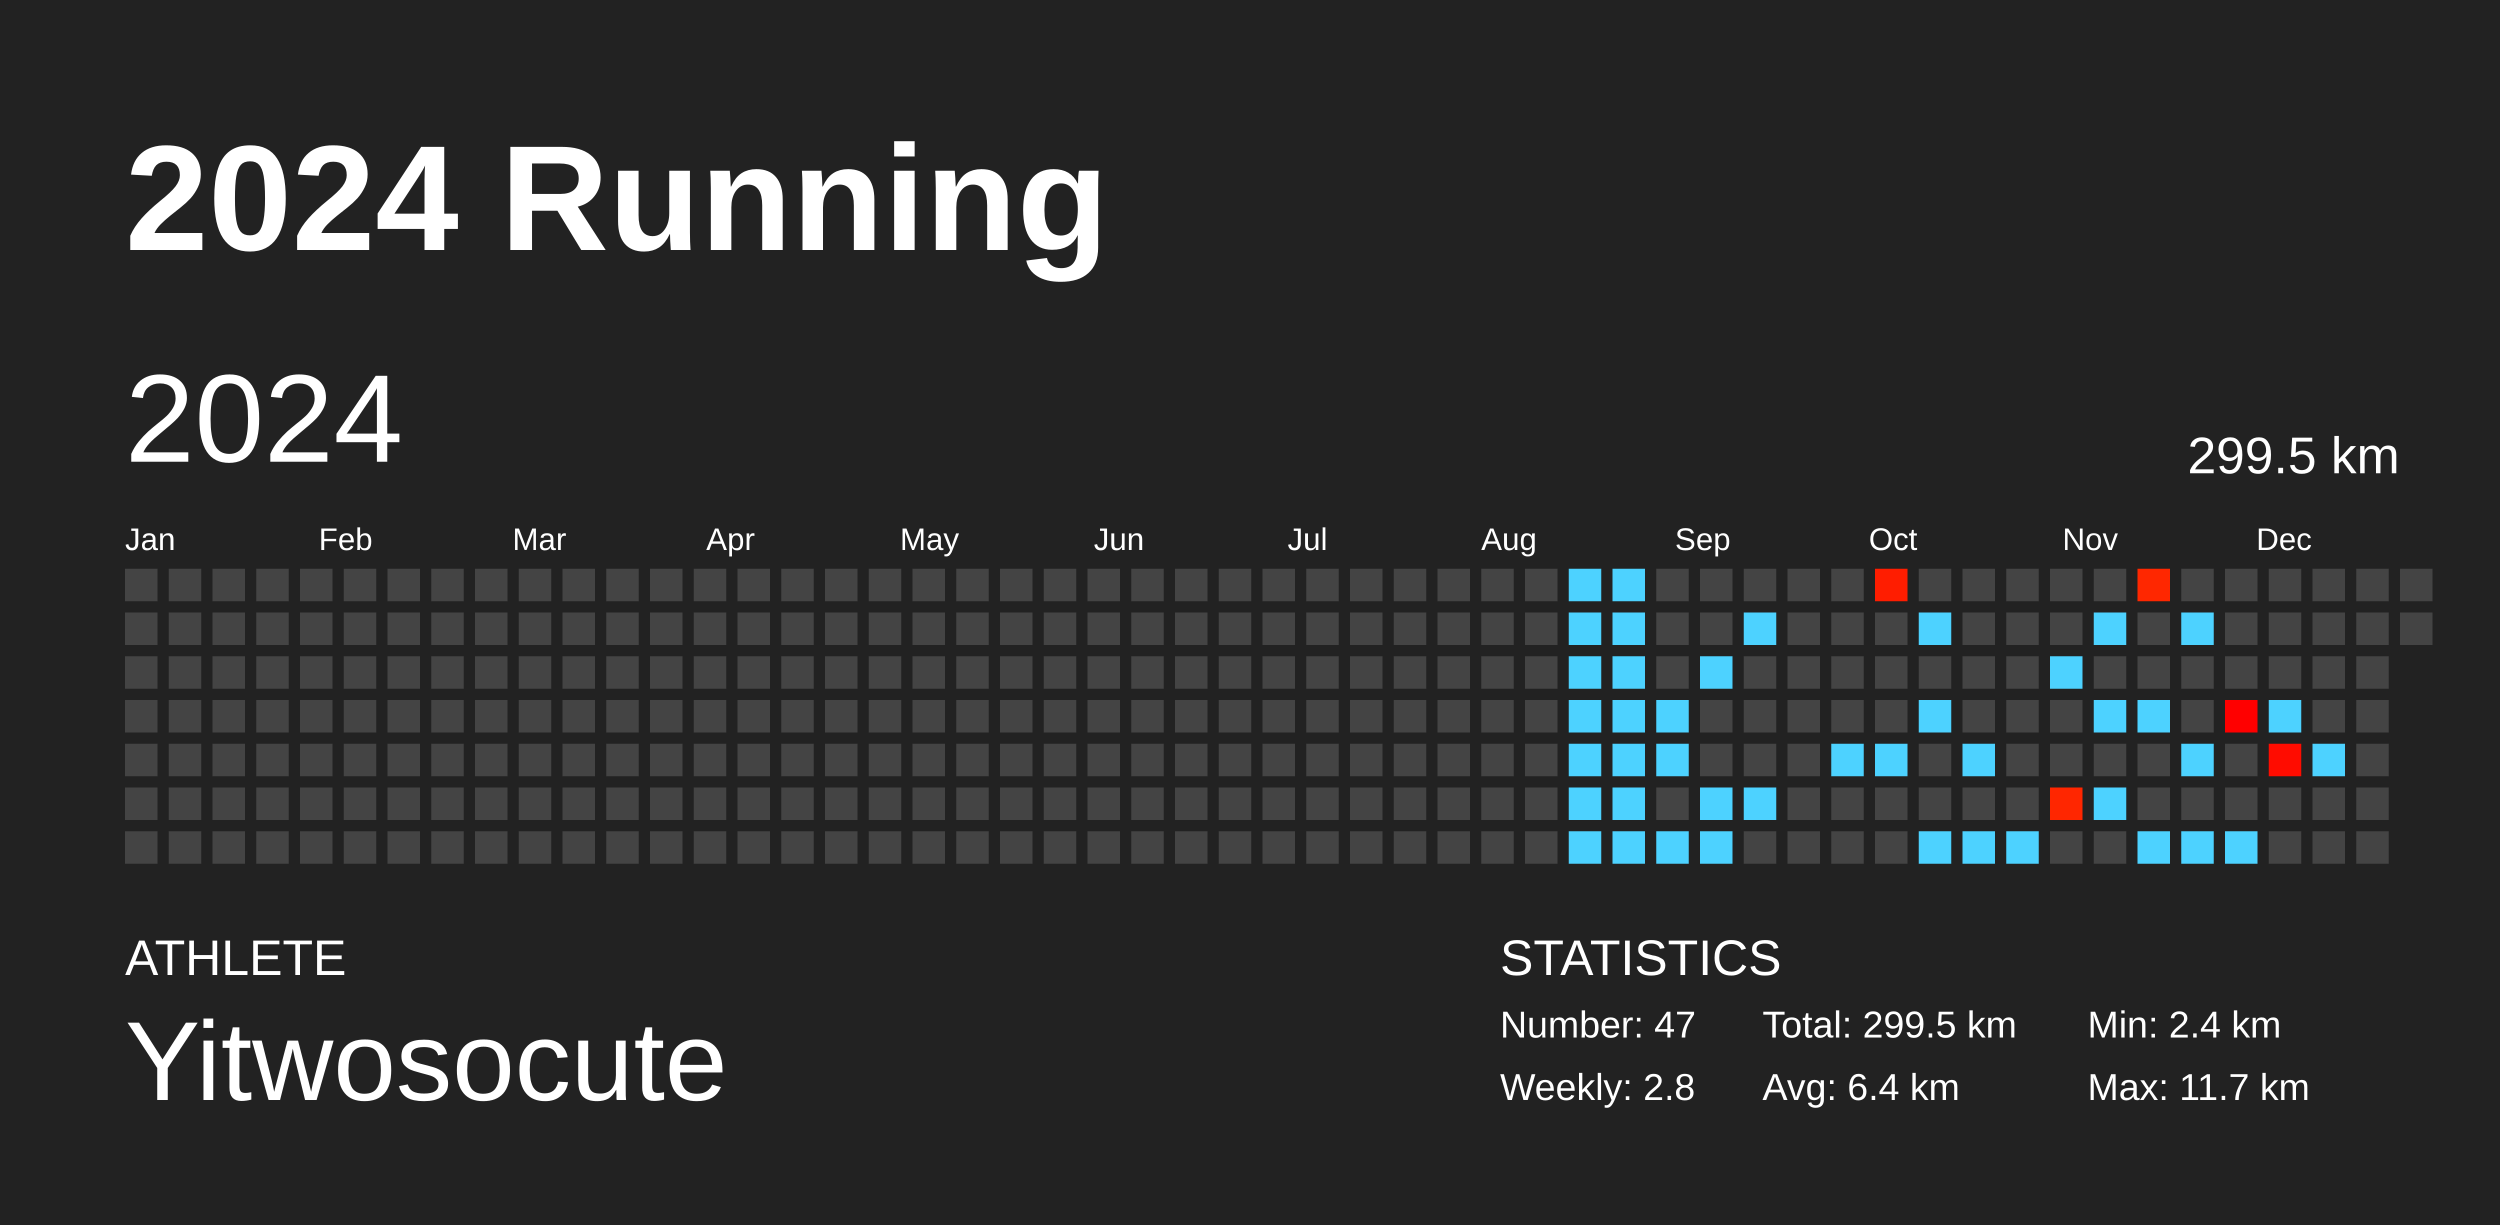
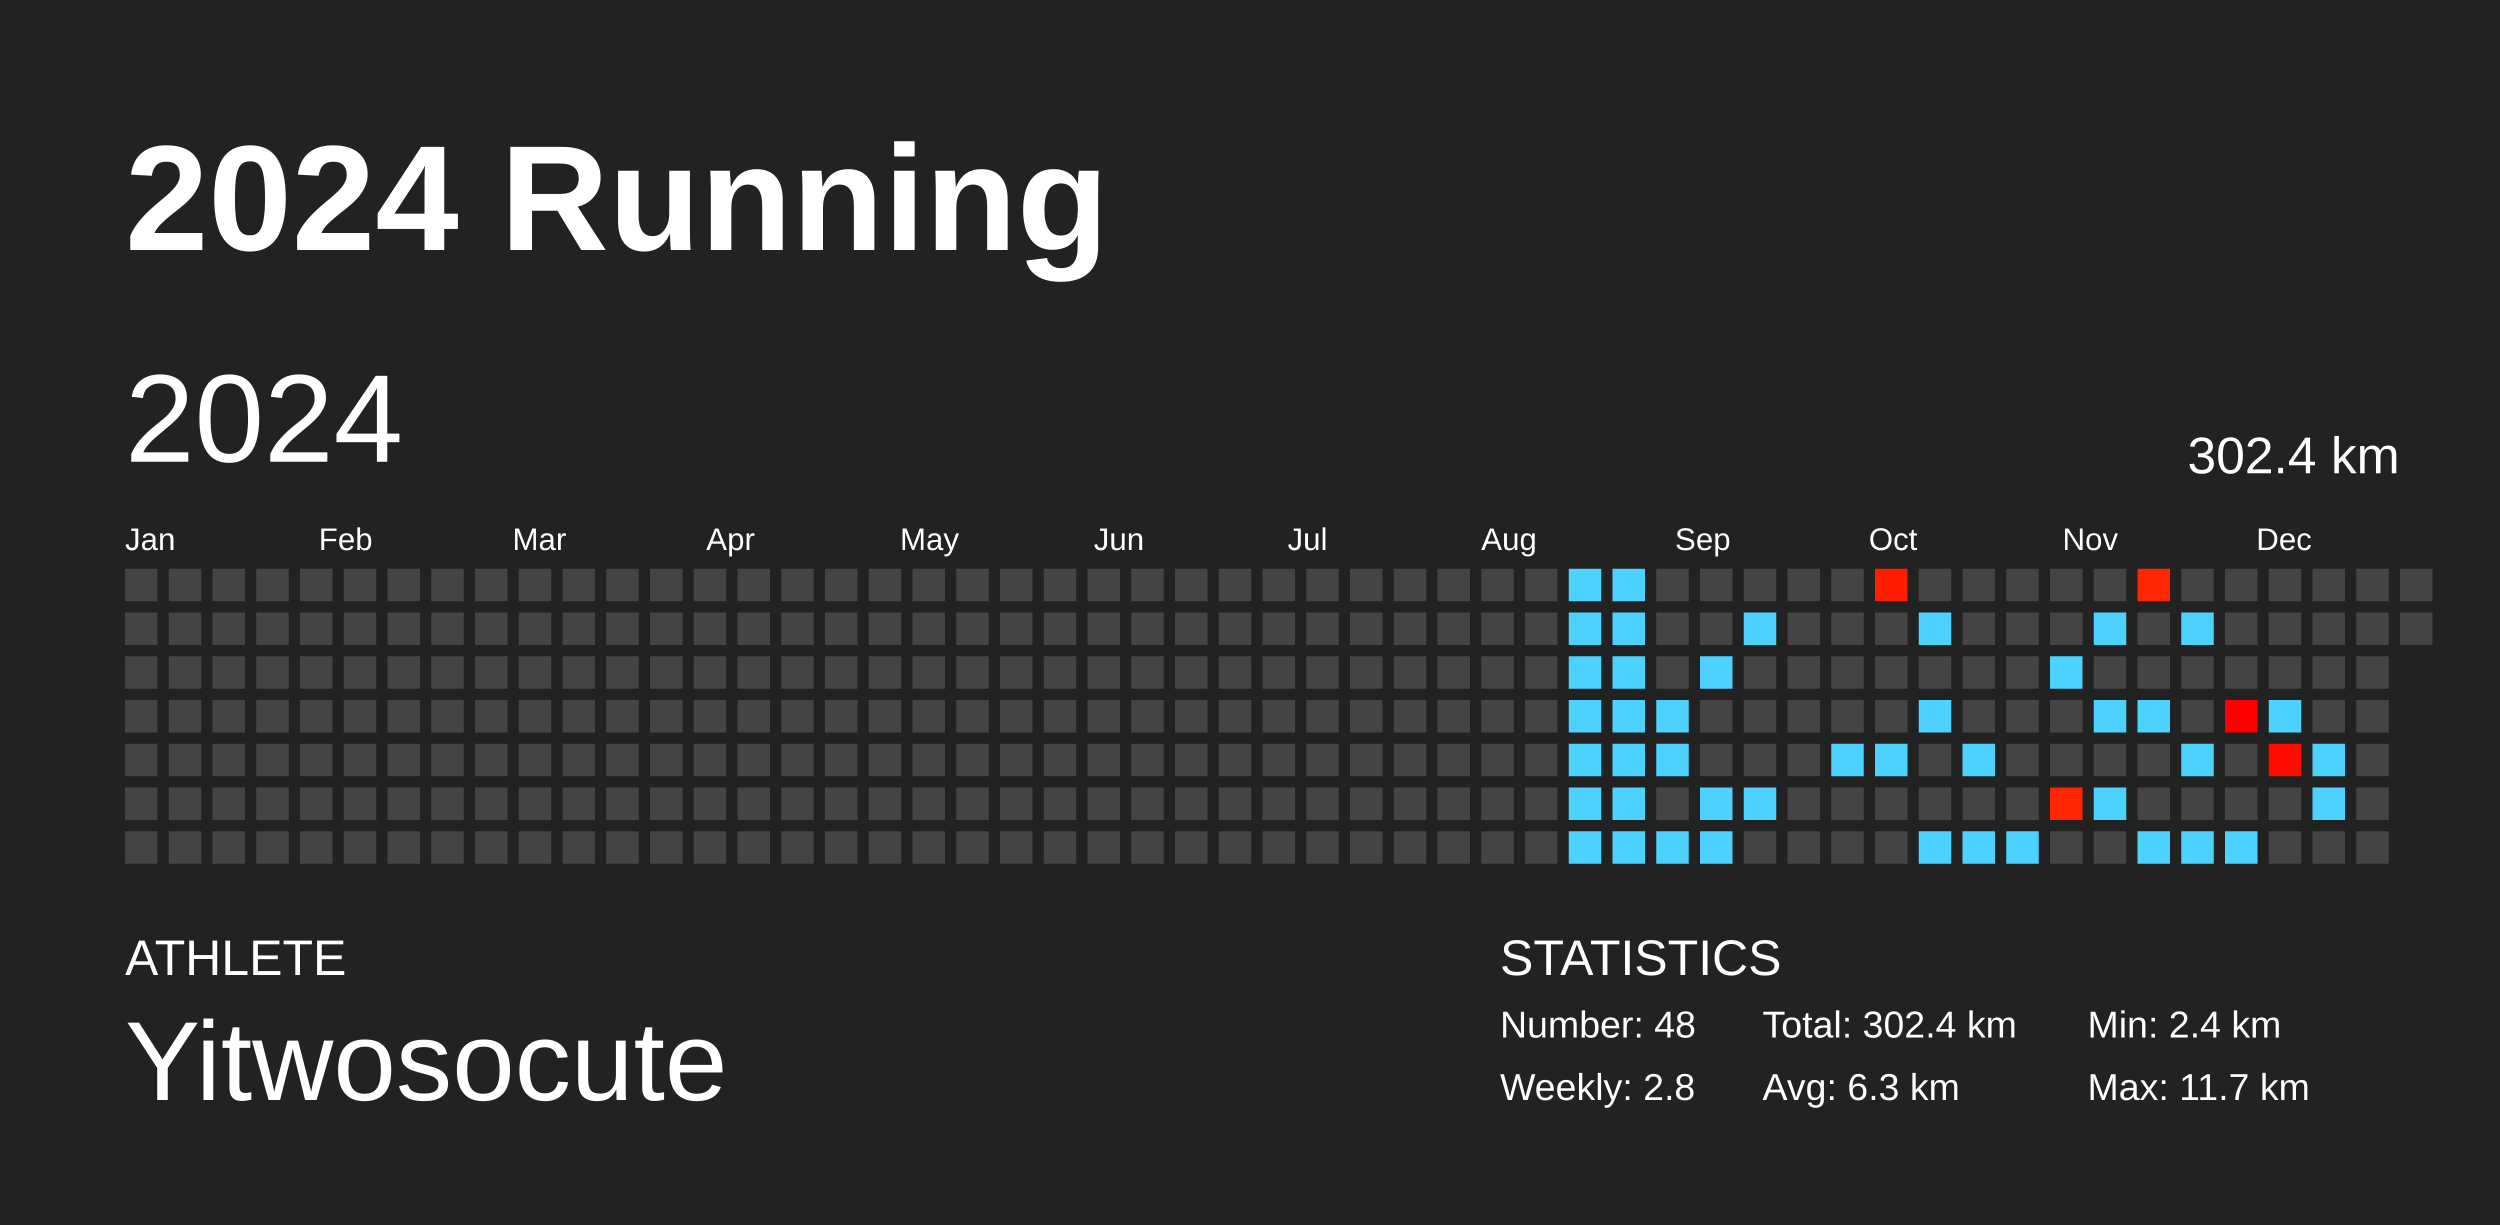
<svg xmlns="http://www.w3.org/2000/svg" baseProfile="full" height="98mm" version="1.1" viewBox="0,0,200,98" width="200mm">
  <defs />
  <rect fill="#222222" height="98" width="200" x="0" y="0" />
  <text fill="#FFFFFF" style="font-size:12px; font-family:Arial; font-weight:bold;" x="10" y="20">2024 Running</text>
  <text fill="#FFFFFF" style="font-size:4px; font-family:Arial" x="10" y="78">ATHLETE</text>
  <text fill="#FFFFFF" style="font-size:9px; font-family:Arial" x="10" y="88">Yitwosocute</text>
  <text fill="#FFFFFF" style="font-size:4px; font-family:Arial" x="120" y="78">STATISTICS</text>
-   <text fill="#FFFFFF" style="font-size:3px; font-family:Arial" x="120" y="83">Number: 47</text>
+   <text fill="#FFFFFF" style="font-size:3px; font-family:Arial" x="120" y="83">Number: 48</text>
  <text fill="#FFFFFF" style="font-size:3px; font-family:Arial" x="120" y="88">Weekly: 2.8</text>
-   <text fill="#FFFFFF" style="font-size:3px; font-family:Arial" x="141" y="83">Total: 299.5 km</text>
-   <text fill="#FFFFFF" style="font-size:3px; font-family:Arial" x="141" y="88">Avg: 6.4 km</text>
+   <text fill="#FFFFFF" style="font-size:3px; font-family:Arial" x="141" y="83">Total: 302.4 km</text>
+   <text fill="#FFFFFF" style="font-size:3px; font-family:Arial" x="141" y="88">Avg: 6.3 km</text>
  <text fill="#FFFFFF" style="font-size:3px; font-family:Arial" x="167" y="83">Min: 2.4 km</text>
  <text fill="#FFFFFF" style="font-size:3px; font-family:Arial" x="167" y="88">Max: 11.7 km</text>
  <text dominant-baseline="hanging" fill="#FFFFFF" style="font-size:10.0px; font-family:Arial;" x="10" y="30">2024</text>
-   <text dominant-baseline="hanging" fill="#FFFFFF" style="font-size:4.125px; font-family:Arial;" x="175" y="35">299.5 km</text>
+   <text dominant-baseline="hanging" fill="#FFFFFF" style="font-size:4.125px; font-family:Arial;" x="175" y="35">302.4 km</text>
  <text fill="#FFFFFF" style="font-size:2.5px; font-family:Arial" x="10.0" y="44">Jan</text>
  <text fill="#FFFFFF" style="font-size:2.5px; font-family:Arial" x="25.5" y="44">Feb</text>
  <text fill="#FFFFFF" style="font-size:2.5px; font-family:Arial" x="41.0" y="44">Mar</text>
  <text fill="#FFFFFF" style="font-size:2.5px; font-family:Arial" x="56.5" y="44">Apr</text>
  <text fill="#FFFFFF" style="font-size:2.5px; font-family:Arial" x="72.0" y="44">May</text>
  <text fill="#FFFFFF" style="font-size:2.5px; font-family:Arial" x="87.5" y="44">Jun</text>
  <text fill="#FFFFFF" style="font-size:2.5px; font-family:Arial" x="103.0" y="44">Jul</text>
  <text fill="#FFFFFF" style="font-size:2.5px; font-family:Arial" x="118.5" y="44">Aug</text>
  <text fill="#FFFFFF" style="font-size:2.5px; font-family:Arial" x="134.0" y="44">Sep</text>
  <text fill="#FFFFFF" style="font-size:2.5px; font-family:Arial" x="149.5" y="44">Oct</text>
  <text fill="#FFFFFF" style="font-size:2.5px; font-family:Arial" x="165.0" y="44">Nov</text>
  <text fill="#FFFFFF" style="font-size:2.5px; font-family:Arial" x="180.5" y="44">Dec</text>
  <rect fill="#444444" height="2.6" width="2.6" x="10.0" y="45.5" />
  <rect fill="#444444" height="2.6" width="2.6" x="10.0" y="49.0" />
  <rect fill="#444444" height="2.6" width="2.6" x="10.0" y="52.5" />
  <rect fill="#444444" height="2.6" width="2.6" x="10.0" y="56.0" />
  <rect fill="#444444" height="2.6" width="2.6" x="10.0" y="59.5" />
  <rect fill="#444444" height="2.6" width="2.6" x="10.0" y="63.0" />
  <rect fill="#444444" height="2.6" width="2.6" x="10.0" y="66.5" />
  <rect fill="#444444" height="2.6" width="2.6" x="13.5" y="45.5" />
  <rect fill="#444444" height="2.6" width="2.6" x="13.5" y="49.0" />
  <rect fill="#444444" height="2.6" width="2.6" x="13.5" y="52.5" />
  <rect fill="#444444" height="2.6" width="2.6" x="13.5" y="56.0" />
  <rect fill="#444444" height="2.6" width="2.6" x="13.5" y="59.5" />
  <rect fill="#444444" height="2.6" width="2.6" x="13.5" y="63.0" />
  <rect fill="#444444" height="2.6" width="2.6" x="13.5" y="66.5" />
  <rect fill="#444444" height="2.6" width="2.6" x="17.0" y="45.5" />
  <rect fill="#444444" height="2.6" width="2.6" x="17.0" y="49.0" />
  <rect fill="#444444" height="2.6" width="2.6" x="17.0" y="52.5" />
  <rect fill="#444444" height="2.6" width="2.6" x="17.0" y="56.0" />
  <rect fill="#444444" height="2.6" width="2.6" x="17.0" y="59.5" />
  <rect fill="#444444" height="2.6" width="2.6" x="17.0" y="63.0" />
  <rect fill="#444444" height="2.6" width="2.6" x="17.0" y="66.5" />
  <rect fill="#444444" height="2.6" width="2.6" x="20.5" y="45.5" />
  <rect fill="#444444" height="2.6" width="2.6" x="20.5" y="49.0" />
  <rect fill="#444444" height="2.6" width="2.6" x="20.5" y="52.5" />
  <rect fill="#444444" height="2.6" width="2.6" x="20.5" y="56.0" />
  <rect fill="#444444" height="2.6" width="2.6" x="20.5" y="59.5" />
  <rect fill="#444444" height="2.6" width="2.6" x="20.5" y="63.0" />
  <rect fill="#444444" height="2.6" width="2.6" x="20.5" y="66.5" />
  <rect fill="#444444" height="2.6" width="2.6" x="24.0" y="45.5" />
  <rect fill="#444444" height="2.6" width="2.6" x="24.0" y="49.0" />
  <rect fill="#444444" height="2.6" width="2.6" x="24.0" y="52.5" />
  <rect fill="#444444" height="2.6" width="2.6" x="24.0" y="56.0" />
  <rect fill="#444444" height="2.6" width="2.6" x="24.0" y="59.5" />
  <rect fill="#444444" height="2.6" width="2.6" x="24.0" y="63.0" />
  <rect fill="#444444" height="2.6" width="2.6" x="24.0" y="66.5" />
  <rect fill="#444444" height="2.6" width="2.6" x="27.5" y="45.5" />
  <rect fill="#444444" height="2.6" width="2.6" x="27.5" y="49.0" />
  <rect fill="#444444" height="2.6" width="2.6" x="27.5" y="52.5" />
  <rect fill="#444444" height="2.6" width="2.6" x="27.5" y="56.0" />
  <rect fill="#444444" height="2.6" width="2.6" x="27.5" y="59.5" />
  <rect fill="#444444" height="2.6" width="2.6" x="27.5" y="63.0" />
  <rect fill="#444444" height="2.6" width="2.6" x="27.5" y="66.5" />
  <rect fill="#444444" height="2.6" width="2.6" x="31.0" y="45.5" />
  <rect fill="#444444" height="2.6" width="2.6" x="31.0" y="49.0" />
  <rect fill="#444444" height="2.6" width="2.6" x="31.0" y="52.5" />
  <rect fill="#444444" height="2.6" width="2.6" x="31.0" y="56.0" />
  <rect fill="#444444" height="2.6" width="2.6" x="31.0" y="59.5" />
  <rect fill="#444444" height="2.6" width="2.6" x="31.0" y="63.0" />
  <rect fill="#444444" height="2.6" width="2.6" x="31.0" y="66.5" />
  <rect fill="#444444" height="2.6" width="2.6" x="34.5" y="45.5" />
  <rect fill="#444444" height="2.6" width="2.6" x="34.5" y="49.0" />
  <rect fill="#444444" height="2.6" width="2.6" x="34.5" y="52.5" />
  <rect fill="#444444" height="2.6" width="2.6" x="34.5" y="56.0" />
  <rect fill="#444444" height="2.6" width="2.6" x="34.5" y="59.5" />
  <rect fill="#444444" height="2.6" width="2.6" x="34.5" y="63.0" />
  <rect fill="#444444" height="2.6" width="2.6" x="34.5" y="66.5" />
  <rect fill="#444444" height="2.6" width="2.6" x="38.0" y="45.5" />
  <rect fill="#444444" height="2.6" width="2.6" x="38.0" y="49.0" />
  <rect fill="#444444" height="2.6" width="2.6" x="38.0" y="52.5" />
  <rect fill="#444444" height="2.6" width="2.6" x="38.0" y="56.0" />
  <rect fill="#444444" height="2.6" width="2.6" x="38.0" y="59.5" />
  <rect fill="#444444" height="2.6" width="2.6" x="38.0" y="63.0" />
  <rect fill="#444444" height="2.6" width="2.6" x="38.0" y="66.5" />
  <rect fill="#444444" height="2.6" width="2.6" x="41.5" y="45.5" />
  <rect fill="#444444" height="2.6" width="2.6" x="41.5" y="49.0" />
  <rect fill="#444444" height="2.6" width="2.6" x="41.5" y="52.5" />
  <rect fill="#444444" height="2.6" width="2.6" x="41.5" y="56.0" />
  <rect fill="#444444" height="2.6" width="2.6" x="41.5" y="59.5" />
  <rect fill="#444444" height="2.6" width="2.6" x="41.5" y="63.0" />
  <rect fill="#444444" height="2.6" width="2.6" x="41.5" y="66.5" />
  <rect fill="#444444" height="2.6" width="2.6" x="45.0" y="45.5" />
  <rect fill="#444444" height="2.6" width="2.6" x="45.0" y="49.0" />
  <rect fill="#444444" height="2.6" width="2.6" x="45.0" y="52.5" />
  <rect fill="#444444" height="2.6" width="2.6" x="45.0" y="56.0" />
  <rect fill="#444444" height="2.6" width="2.6" x="45.0" y="59.5" />
  <rect fill="#444444" height="2.6" width="2.6" x="45.0" y="63.0" />
  <rect fill="#444444" height="2.6" width="2.6" x="45.0" y="66.5" />
  <rect fill="#444444" height="2.6" width="2.6" x="48.5" y="45.5" />
  <rect fill="#444444" height="2.6" width="2.6" x="48.5" y="49.0" />
  <rect fill="#444444" height="2.6" width="2.6" x="48.5" y="52.5" />
  <rect fill="#444444" height="2.6" width="2.6" x="48.5" y="56.0" />
  <rect fill="#444444" height="2.6" width="2.6" x="48.5" y="59.5" />
  <rect fill="#444444" height="2.6" width="2.6" x="48.5" y="63.0" />
  <rect fill="#444444" height="2.6" width="2.6" x="48.5" y="66.5" />
  <rect fill="#444444" height="2.6" width="2.6" x="52.0" y="45.5" />
  <rect fill="#444444" height="2.6" width="2.6" x="52.0" y="49.0" />
  <rect fill="#444444" height="2.6" width="2.6" x="52.0" y="52.5" />
  <rect fill="#444444" height="2.6" width="2.6" x="52.0" y="56.0" />
  <rect fill="#444444" height="2.6" width="2.6" x="52.0" y="59.5" />
  <rect fill="#444444" height="2.6" width="2.6" x="52.0" y="63.0" />
  <rect fill="#444444" height="2.6" width="2.6" x="52.0" y="66.5" />
  <rect fill="#444444" height="2.6" width="2.6" x="55.5" y="45.5" />
  <rect fill="#444444" height="2.6" width="2.6" x="55.5" y="49.0" />
  <rect fill="#444444" height="2.6" width="2.6" x="55.5" y="52.5" />
  <rect fill="#444444" height="2.6" width="2.6" x="55.5" y="56.0" />
  <rect fill="#444444" height="2.6" width="2.6" x="55.5" y="59.5" />
  <rect fill="#444444" height="2.6" width="2.6" x="55.5" y="63.0" />
  <rect fill="#444444" height="2.6" width="2.6" x="55.5" y="66.5" />
  <rect fill="#444444" height="2.6" width="2.6" x="59.0" y="45.5" />
  <rect fill="#444444" height="2.6" width="2.6" x="59.0" y="49.0" />
  <rect fill="#444444" height="2.6" width="2.6" x="59.0" y="52.5" />
  <rect fill="#444444" height="2.6" width="2.6" x="59.0" y="56.0" />
  <rect fill="#444444" height="2.6" width="2.6" x="59.0" y="59.5" />
  <rect fill="#444444" height="2.6" width="2.6" x="59.0" y="63.0" />
  <rect fill="#444444" height="2.6" width="2.6" x="59.0" y="66.5" />
  <rect fill="#444444" height="2.6" width="2.6" x="62.5" y="45.5" />
  <rect fill="#444444" height="2.6" width="2.6" x="62.5" y="49.0" />
  <rect fill="#444444" height="2.6" width="2.6" x="62.5" y="52.5" />
  <rect fill="#444444" height="2.6" width="2.6" x="62.5" y="56.0" />
  <rect fill="#444444" height="2.6" width="2.6" x="62.5" y="59.5" />
  <rect fill="#444444" height="2.6" width="2.6" x="62.5" y="63.0" />
  <rect fill="#444444" height="2.6" width="2.6" x="62.5" y="66.5" />
  <rect fill="#444444" height="2.6" width="2.6" x="66.0" y="45.5" />
  <rect fill="#444444" height="2.6" width="2.6" x="66.0" y="49.0" />
  <rect fill="#444444" height="2.6" width="2.6" x="66.0" y="52.5" />
  <rect fill="#444444" height="2.6" width="2.6" x="66.0" y="56.0" />
  <rect fill="#444444" height="2.6" width="2.6" x="66.0" y="59.5" />
  <rect fill="#444444" height="2.6" width="2.6" x="66.0" y="63.0" />
  <rect fill="#444444" height="2.6" width="2.6" x="66.0" y="66.5" />
  <rect fill="#444444" height="2.6" width="2.6" x="69.5" y="45.5" />
  <rect fill="#444444" height="2.6" width="2.6" x="69.5" y="49.0" />
  <rect fill="#444444" height="2.6" width="2.6" x="69.5" y="52.5" />
  <rect fill="#444444" height="2.6" width="2.6" x="69.5" y="56.0" />
  <rect fill="#444444" height="2.6" width="2.6" x="69.5" y="59.5" />
  <rect fill="#444444" height="2.6" width="2.6" x="69.5" y="63.0" />
  <rect fill="#444444" height="2.6" width="2.6" x="69.5" y="66.5" />
  <rect fill="#444444" height="2.6" width="2.6" x="73.0" y="45.5" />
  <rect fill="#444444" height="2.6" width="2.6" x="73.0" y="49.0" />
  <rect fill="#444444" height="2.6" width="2.6" x="73.0" y="52.5" />
  <rect fill="#444444" height="2.6" width="2.6" x="73.0" y="56.0" />
  <rect fill="#444444" height="2.6" width="2.6" x="73.0" y="59.5" />
  <rect fill="#444444" height="2.6" width="2.6" x="73.0" y="63.0" />
  <rect fill="#444444" height="2.6" width="2.6" x="73.0" y="66.5" />
  <rect fill="#444444" height="2.6" width="2.6" x="76.5" y="45.5" />
  <rect fill="#444444" height="2.6" width="2.6" x="76.5" y="49.0" />
  <rect fill="#444444" height="2.6" width="2.6" x="76.5" y="52.5" />
  <rect fill="#444444" height="2.6" width="2.6" x="76.5" y="56.0" />
  <rect fill="#444444" height="2.6" width="2.6" x="76.5" y="59.5" />
  <rect fill="#444444" height="2.6" width="2.6" x="76.5" y="63.0" />
  <rect fill="#444444" height="2.6" width="2.6" x="76.5" y="66.5" />
  <rect fill="#444444" height="2.6" width="2.6" x="80.0" y="45.5" />
  <rect fill="#444444" height="2.6" width="2.6" x="80.0" y="49.0" />
  <rect fill="#444444" height="2.6" width="2.6" x="80.0" y="52.5" />
  <rect fill="#444444" height="2.6" width="2.6" x="80.0" y="56.0" />
  <rect fill="#444444" height="2.6" width="2.6" x="80.0" y="59.5" />
  <rect fill="#444444" height="2.6" width="2.6" x="80.0" y="63.0" />
  <rect fill="#444444" height="2.6" width="2.6" x="80.0" y="66.5" />
  <rect fill="#444444" height="2.6" width="2.6" x="83.5" y="45.5" />
  <rect fill="#444444" height="2.6" width="2.6" x="83.5" y="49.0" />
  <rect fill="#444444" height="2.6" width="2.6" x="83.5" y="52.5" />
  <rect fill="#444444" height="2.6" width="2.6" x="83.5" y="56.0" />
  <rect fill="#444444" height="2.6" width="2.6" x="83.5" y="59.5" />
  <rect fill="#444444" height="2.6" width="2.6" x="83.5" y="63.0" />
  <rect fill="#444444" height="2.6" width="2.6" x="83.5" y="66.5" />
  <rect fill="#444444" height="2.6" width="2.6" x="87.0" y="45.5" />
  <rect fill="#444444" height="2.6" width="2.6" x="87.0" y="49.0" />
  <rect fill="#444444" height="2.6" width="2.6" x="87.0" y="52.5" />
  <rect fill="#444444" height="2.6" width="2.6" x="87.0" y="56.0" />
  <rect fill="#444444" height="2.6" width="2.6" x="87.0" y="59.5" />
  <rect fill="#444444" height="2.6" width="2.6" x="87.0" y="63.0" />
  <rect fill="#444444" height="2.6" width="2.6" x="87.0" y="66.5" />
  <rect fill="#444444" height="2.6" width="2.6" x="90.5" y="45.5" />
  <rect fill="#444444" height="2.6" width="2.6" x="90.5" y="49.0" />
  <rect fill="#444444" height="2.6" width="2.6" x="90.5" y="52.5" />
  <rect fill="#444444" height="2.6" width="2.6" x="90.5" y="56.0" />
  <rect fill="#444444" height="2.6" width="2.6" x="90.5" y="59.5" />
  <rect fill="#444444" height="2.6" width="2.6" x="90.5" y="63.0" />
  <rect fill="#444444" height="2.6" width="2.6" x="90.5" y="66.5" />
  <rect fill="#444444" height="2.6" width="2.6" x="94.0" y="45.5" />
  <rect fill="#444444" height="2.6" width="2.6" x="94.0" y="49.0" />
  <rect fill="#444444" height="2.6" width="2.6" x="94.0" y="52.5" />
  <rect fill="#444444" height="2.6" width="2.6" x="94.0" y="56.0" />
  <rect fill="#444444" height="2.6" width="2.6" x="94.0" y="59.5" />
  <rect fill="#444444" height="2.6" width="2.6" x="94.0" y="63.0" />
  <rect fill="#444444" height="2.6" width="2.6" x="94.0" y="66.5" />
  <rect fill="#444444" height="2.6" width="2.6" x="97.5" y="45.5" />
  <rect fill="#444444" height="2.6" width="2.6" x="97.5" y="49.0" />
  <rect fill="#444444" height="2.6" width="2.6" x="97.5" y="52.5" />
  <rect fill="#444444" height="2.6" width="2.6" x="97.5" y="56.0" />
  <rect fill="#444444" height="2.6" width="2.6" x="97.5" y="59.5" />
  <rect fill="#444444" height="2.6" width="2.6" x="97.5" y="63.0" />
  <rect fill="#444444" height="2.6" width="2.6" x="97.5" y="66.5" />
  <rect fill="#444444" height="2.6" width="2.6" x="101.0" y="45.5" />
  <rect fill="#444444" height="2.6" width="2.6" x="101.0" y="49.0" />
  <rect fill="#444444" height="2.6" width="2.6" x="101.0" y="52.5" />
  <rect fill="#444444" height="2.6" width="2.6" x="101.0" y="56.0" />
  <rect fill="#444444" height="2.6" width="2.6" x="101.0" y="59.5" />
  <rect fill="#444444" height="2.6" width="2.6" x="101.0" y="63.0" />
  <rect fill="#444444" height="2.6" width="2.6" x="101.0" y="66.5" />
  <rect fill="#444444" height="2.6" width="2.6" x="104.5" y="45.5" />
  <rect fill="#444444" height="2.6" width="2.6" x="104.5" y="49.0" />
  <rect fill="#444444" height="2.6" width="2.6" x="104.5" y="52.5" />
  <rect fill="#444444" height="2.6" width="2.6" x="104.5" y="56.0" />
  <rect fill="#444444" height="2.6" width="2.6" x="104.5" y="59.5" />
  <rect fill="#444444" height="2.6" width="2.6" x="104.5" y="63.0" />
  <rect fill="#444444" height="2.6" width="2.6" x="104.5" y="66.5" />
  <rect fill="#444444" height="2.6" width="2.6" x="108.0" y="45.5" />
  <rect fill="#444444" height="2.6" width="2.6" x="108.0" y="49.0" />
  <rect fill="#444444" height="2.6" width="2.6" x="108.0" y="52.5" />
  <rect fill="#444444" height="2.6" width="2.6" x="108.0" y="56.0" />
  <rect fill="#444444" height="2.6" width="2.6" x="108.0" y="59.5" />
  <rect fill="#444444" height="2.6" width="2.6" x="108.0" y="63.0" />
  <rect fill="#444444" height="2.6" width="2.6" x="108.0" y="66.5" />
  <rect fill="#444444" height="2.6" width="2.6" x="111.5" y="45.5" />
  <rect fill="#444444" height="2.6" width="2.6" x="111.5" y="49.0" />
  <rect fill="#444444" height="2.6" width="2.6" x="111.5" y="52.5" />
  <rect fill="#444444" height="2.6" width="2.6" x="111.5" y="56.0" />
  <rect fill="#444444" height="2.6" width="2.6" x="111.5" y="59.5" />
  <rect fill="#444444" height="2.6" width="2.6" x="111.5" y="63.0" />
  <rect fill="#444444" height="2.6" width="2.6" x="111.5" y="66.5" />
  <rect fill="#444444" height="2.6" width="2.6" x="115.0" y="45.5" />
  <rect fill="#444444" height="2.6" width="2.6" x="115.0" y="49.0" />
  <rect fill="#444444" height="2.6" width="2.6" x="115.0" y="52.5" />
  <rect fill="#444444" height="2.6" width="2.6" x="115.0" y="56.0" />
  <rect fill="#444444" height="2.6" width="2.6" x="115.0" y="59.5" />
  <rect fill="#444444" height="2.6" width="2.6" x="115.0" y="63.0" />
  <rect fill="#444444" height="2.6" width="2.6" x="115.0" y="66.5" />
  <rect fill="#444444" height="2.6" width="2.6" x="118.5" y="45.5" />
  <rect fill="#444444" height="2.6" width="2.6" x="118.5" y="49.0" />
  <rect fill="#444444" height="2.6" width="2.6" x="118.5" y="52.5" />
  <rect fill="#444444" height="2.6" width="2.6" x="118.5" y="56.0" />
  <rect fill="#444444" height="2.6" width="2.6" x="118.5" y="59.5" />
  <rect fill="#444444" height="2.6" width="2.6" x="118.5" y="63.0" />
  <rect fill="#444444" height="2.6" width="2.6" x="118.5" y="66.5" />
  <rect fill="#444444" height="2.6" width="2.6" x="122.0" y="45.5" />
  <rect fill="#444444" height="2.6" width="2.6" x="122.0" y="49.0" />
  <rect fill="#444444" height="2.6" width="2.6" x="122.0" y="52.5" />
  <rect fill="#444444" height="2.6" width="2.6" x="122.0" y="56.0" />
  <rect fill="#444444" height="2.6" width="2.6" x="122.0" y="59.5" />
  <rect fill="#444444" height="2.6" width="2.6" x="122.0" y="63.0" />
  <rect fill="#444444" height="2.6" width="2.6" x="122.0" y="66.5" />
  <rect fill="#4dd2ff" height="2.6" width="2.6" x="125.5" y="45.5" />
  <rect fill="#4dd2ff" height="2.6" width="2.6" x="125.5" y="49.0" />
  <rect fill="#4dd2ff" height="2.6" width="2.6" x="125.5" y="52.5" />
  <rect fill="#4dd2ff" height="2.6" width="2.6" x="125.5" y="56.0" />
  <rect fill="#4dd2ff" height="2.6" width="2.6" x="125.5" y="59.5" />
  <rect fill="#4dd2ff" height="2.6" width="2.6" x="125.5" y="63.0" />
  <rect fill="#4dd2ff" height="2.6" width="2.6" x="125.5" y="66.5" />
  <rect fill="#4dd2ff" height="2.6" width="2.6" x="129.0" y="45.5" />
  <rect fill="#4dd2ff" height="2.6" width="2.6" x="129.0" y="49.0" />
  <rect fill="#4dd2ff" height="2.6" width="2.6" x="129.0" y="52.5" />
  <rect fill="#4dd2ff" height="2.6" width="2.6" x="129.0" y="56.0" />
  <rect fill="#4dd2ff" height="2.6" width="2.6" x="129.0" y="59.5" />
  <rect fill="#4dd2ff" height="2.6" width="2.6" x="129.0" y="63.0" />
  <rect fill="#4dd2ff" height="2.6" width="2.6" x="129.0" y="66.5" />
  <rect fill="#444444" height="2.6" width="2.6" x="132.5" y="45.5" />
  <rect fill="#444444" height="2.6" width="2.6" x="132.5" y="49.0" />
  <rect fill="#444444" height="2.6" width="2.6" x="132.5" y="52.5" />
  <rect fill="#4dd2ff" height="2.6" width="2.6" x="132.5" y="56.0" />
  <rect fill="#4dd2ff" height="2.6" width="2.6" x="132.5" y="59.5" />
  <rect fill="#444444" height="2.6" width="2.6" x="132.5" y="63.0" />
  <rect fill="#4dd2ff" height="2.6" width="2.6" x="132.5" y="66.5" />
  <rect fill="#444444" height="2.6" width="2.6" x="136.0" y="45.5" />
  <rect fill="#444444" height="2.6" width="2.6" x="136.0" y="49.0" />
  <rect fill="#4dd2ff" height="2.6" width="2.6" x="136.0" y="52.5" />
  <rect fill="#444444" height="2.6" width="2.6" x="136.0" y="56.0" />
  <rect fill="#444444" height="2.6" width="2.6" x="136.0" y="59.5" />
  <rect fill="#4dd2ff" height="2.6" width="2.6" x="136.0" y="63.0" />
  <rect fill="#4dd2ff" height="2.6" width="2.6" x="136.0" y="66.5" />
  <rect fill="#444444" height="2.6" width="2.6" x="139.5" y="45.5" />
  <rect fill="#4dd2ff" height="2.6" width="2.6" x="139.5" y="49.0" />
  <rect fill="#444444" height="2.6" width="2.6" x="139.5" y="52.5" />
  <rect fill="#444444" height="2.6" width="2.6" x="139.5" y="56.0" />
  <rect fill="#444444" height="2.6" width="2.6" x="139.5" y="59.5" />
  <rect fill="#4dd2ff" height="2.6" width="2.6" x="139.5" y="63.0" />
  <rect fill="#444444" height="2.6" width="2.6" x="139.5" y="66.5" />
  <rect fill="#444444" height="2.6" width="2.6" x="143.0" y="45.5" />
  <rect fill="#444444" height="2.6" width="2.6" x="143.0" y="49.0" />
  <rect fill="#444444" height="2.6" width="2.6" x="143.0" y="52.5" />
  <rect fill="#444444" height="2.6" width="2.6" x="143.0" y="56.0" />
  <rect fill="#444444" height="2.6" width="2.6" x="143.0" y="59.5" />
  <rect fill="#444444" height="2.6" width="2.6" x="143.0" y="63.0" />
  <rect fill="#444444" height="2.6" width="2.6" x="143.0" y="66.5" />
  <rect fill="#444444" height="2.6" width="2.6" x="146.5" y="45.5" />
  <rect fill="#444444" height="2.6" width="2.6" x="146.5" y="49.0" />
  <rect fill="#444444" height="2.6" width="2.6" x="146.5" y="52.5" />
  <rect fill="#444444" height="2.6" width="2.6" x="146.5" y="56.0" />
  <rect fill="#4dd2ff" height="2.6" width="2.6" x="146.5" y="59.5" />
  <rect fill="#444444" height="2.6" width="2.6" x="146.5" y="63.0" />
  <rect fill="#444444" height="2.6" width="2.6" x="146.5" y="66.5" />
  <rect fill="#ff1d00" height="2.6" width="2.6" x="150.0" y="45.5" />
  <rect fill="#444444" height="2.6" width="2.6" x="150.0" y="49.0" />
  <rect fill="#444444" height="2.6" width="2.6" x="150.0" y="52.5" />
  <rect fill="#444444" height="2.6" width="2.6" x="150.0" y="56.0" />
  <rect fill="#4dd2ff" height="2.6" width="2.6" x="150.0" y="59.5" />
  <rect fill="#444444" height="2.6" width="2.6" x="150.0" y="63.0" />
  <rect fill="#444444" height="2.6" width="2.6" x="150.0" y="66.5" />
  <rect fill="#444444" height="2.6" width="2.6" x="153.5" y="45.5" />
  <rect fill="#4dd2ff" height="2.6" width="2.6" x="153.5" y="49.0" />
  <rect fill="#444444" height="2.6" width="2.6" x="153.5" y="52.5" />
  <rect fill="#4dd2ff" height="2.6" width="2.6" x="153.5" y="56.0" />
  <rect fill="#444444" height="2.6" width="2.6" x="153.5" y="59.5" />
  <rect fill="#444444" height="2.6" width="2.6" x="153.5" y="63.0" />
  <rect fill="#4dd2ff" height="2.6" width="2.6" x="153.5" y="66.5" />
  <rect fill="#444444" height="2.6" width="2.6" x="157.0" y="45.5" />
  <rect fill="#444444" height="2.6" width="2.6" x="157.0" y="49.0" />
  <rect fill="#444444" height="2.6" width="2.6" x="157.0" y="52.5" />
  <rect fill="#444444" height="2.6" width="2.6" x="157.0" y="56.0" />
  <rect fill="#4dd2ff" height="2.6" width="2.6" x="157.0" y="59.5" />
  <rect fill="#444444" height="2.6" width="2.6" x="157.0" y="63.0" />
  <rect fill="#4dd2ff" height="2.6" width="2.6" x="157.0" y="66.5" />
  <rect fill="#444444" height="2.6" width="2.6" x="160.5" y="45.5" />
  <rect fill="#444444" height="2.6" width="2.6" x="160.5" y="49.0" />
  <rect fill="#444444" height="2.6" width="2.6" x="160.5" y="52.5" />
  <rect fill="#444444" height="2.6" width="2.6" x="160.5" y="56.0" />
  <rect fill="#444444" height="2.6" width="2.6" x="160.5" y="59.5" />
  <rect fill="#444444" height="2.6" width="2.6" x="160.5" y="63.0" />
  <rect fill="#4dd2ff" height="2.6" width="2.6" x="160.5" y="66.5" />
  <rect fill="#444444" height="2.6" width="2.6" x="164.0" y="45.5" />
  <rect fill="#444444" height="2.6" width="2.6" x="164.0" y="49.0" />
  <rect fill="#4dd2ff" height="2.6" width="2.6" x="164.0" y="52.5" />
  <rect fill="#444444" height="2.6" width="2.6" x="164.0" y="56.0" />
  <rect fill="#444444" height="2.6" width="2.6" x="164.0" y="59.5" />
  <rect fill="#ff2600" height="2.6" width="2.6" x="164.0" y="63.0" />
  <rect fill="#444444" height="2.6" width="2.6" x="164.0" y="66.5" />
  <rect fill="#444444" height="2.6" width="2.6" x="167.5" y="45.5" />
  <rect fill="#4dd2ff" height="2.6" width="2.6" x="167.5" y="49.0" />
  <rect fill="#444444" height="2.6" width="2.6" x="167.5" y="52.5" />
  <rect fill="#4dd2ff" height="2.6" width="2.6" x="167.5" y="56.0" />
  <rect fill="#444444" height="2.6" width="2.6" x="167.5" y="59.5" />
  <rect fill="#4dd2ff" height="2.6" width="2.6" x="167.5" y="63.0" />
  <rect fill="#444444" height="2.6" width="2.6" x="167.5" y="66.5" />
  <rect fill="#ff2700" height="2.6" width="2.6" x="171.0" y="45.5" />
  <rect fill="#444444" height="2.6" width="2.6" x="171.0" y="49.0" />
  <rect fill="#444444" height="2.6" width="2.6" x="171.0" y="52.5" />
  <rect fill="#4dd2ff" height="2.6" width="2.6" x="171.0" y="56.0" />
  <rect fill="#444444" height="2.6" width="2.6" x="171.0" y="59.5" />
  <rect fill="#444444" height="2.6" width="2.6" x="171.0" y="63.0" />
  <rect fill="#4dd2ff" height="2.6" width="2.6" x="171.0" y="66.5" />
  <rect fill="#444444" height="2.6" width="2.6" x="174.5" y="45.5" />
  <rect fill="#4dd2ff" height="2.6" width="2.6" x="174.5" y="49.0" />
  <rect fill="#444444" height="2.6" width="2.6" x="174.5" y="52.5" />
  <rect fill="#444444" height="2.6" width="2.6" x="174.5" y="56.0" />
  <rect fill="#4dd2ff" height="2.6" width="2.6" x="174.5" y="59.5" />
  <rect fill="#444444" height="2.6" width="2.6" x="174.5" y="63.0" />
  <rect fill="#4dd2ff" height="2.6" width="2.6" x="174.5" y="66.5" />
  <rect fill="#444444" height="2.6" width="2.6" x="178.0" y="45.5" />
  <rect fill="#444444" height="2.6" width="2.6" x="178.0" y="49.0" />
  <rect fill="#444444" height="2.6" width="2.6" x="178.0" y="52.5" />
  <rect fill="#ff0000" height="2.6" width="2.6" x="178.0" y="56.0" />
  <rect fill="#444444" height="2.6" width="2.6" x="178.0" y="59.5" />
  <rect fill="#444444" height="2.6" width="2.6" x="178.0" y="63.0" />
  <rect fill="#4dd2ff" height="2.6" width="2.6" x="178.0" y="66.5" />
  <rect fill="#444444" height="2.6" width="2.6" x="181.5" y="45.5" />
  <rect fill="#444444" height="2.6" width="2.6" x="181.5" y="49.0" />
  <rect fill="#444444" height="2.6" width="2.6" x="181.5" y="52.5" />
  <rect fill="#4dd2ff" height="2.6" width="2.6" x="181.5" y="56.0" />
  <rect fill="#ff0c00" height="2.6" width="2.6" x="181.5" y="59.5" />
  <rect fill="#444444" height="2.6" width="2.6" x="181.5" y="63.0" />
  <rect fill="#444444" height="2.6" width="2.6" x="181.5" y="66.5" />
  <rect fill="#444444" height="2.6" width="2.6" x="185.0" y="45.5" />
  <rect fill="#444444" height="2.6" width="2.6" x="185.0" y="49.0" />
  <rect fill="#444444" height="2.6" width="2.6" x="185.0" y="52.5" />
  <rect fill="#444444" height="2.6" width="2.6" x="185.0" y="56.0" />
  <rect fill="#4dd2ff" height="2.6" width="2.6" x="185.0" y="59.5" />
-   <rect fill="#444444" height="2.6" width="2.6" x="185.0" y="63.0" />
+   <rect fill="#4dd2ff" height="2.6" width="2.6" x="185.0" y="63.0" />
  <rect fill="#444444" height="2.6" width="2.6" x="185.0" y="66.5" />
  <rect fill="#444444" height="2.6" width="2.6" x="188.5" y="45.5" />
  <rect fill="#444444" height="2.6" width="2.6" x="188.5" y="49.0" />
  <rect fill="#444444" height="2.6" width="2.6" x="188.5" y="52.5" />
  <rect fill="#444444" height="2.6" width="2.6" x="188.5" y="56.0" />
  <rect fill="#444444" height="2.6" width="2.6" x="188.5" y="59.5" />
  <rect fill="#444444" height="2.6" width="2.6" x="188.5" y="63.0" />
  <rect fill="#444444" height="2.6" width="2.6" x="188.5" y="66.5" />
  <rect fill="#444444" height="2.6" width="2.6" x="192.0" y="45.5" />
  <rect fill="#444444" height="2.6" width="2.6" x="192.0" y="49.0" />
</svg>
